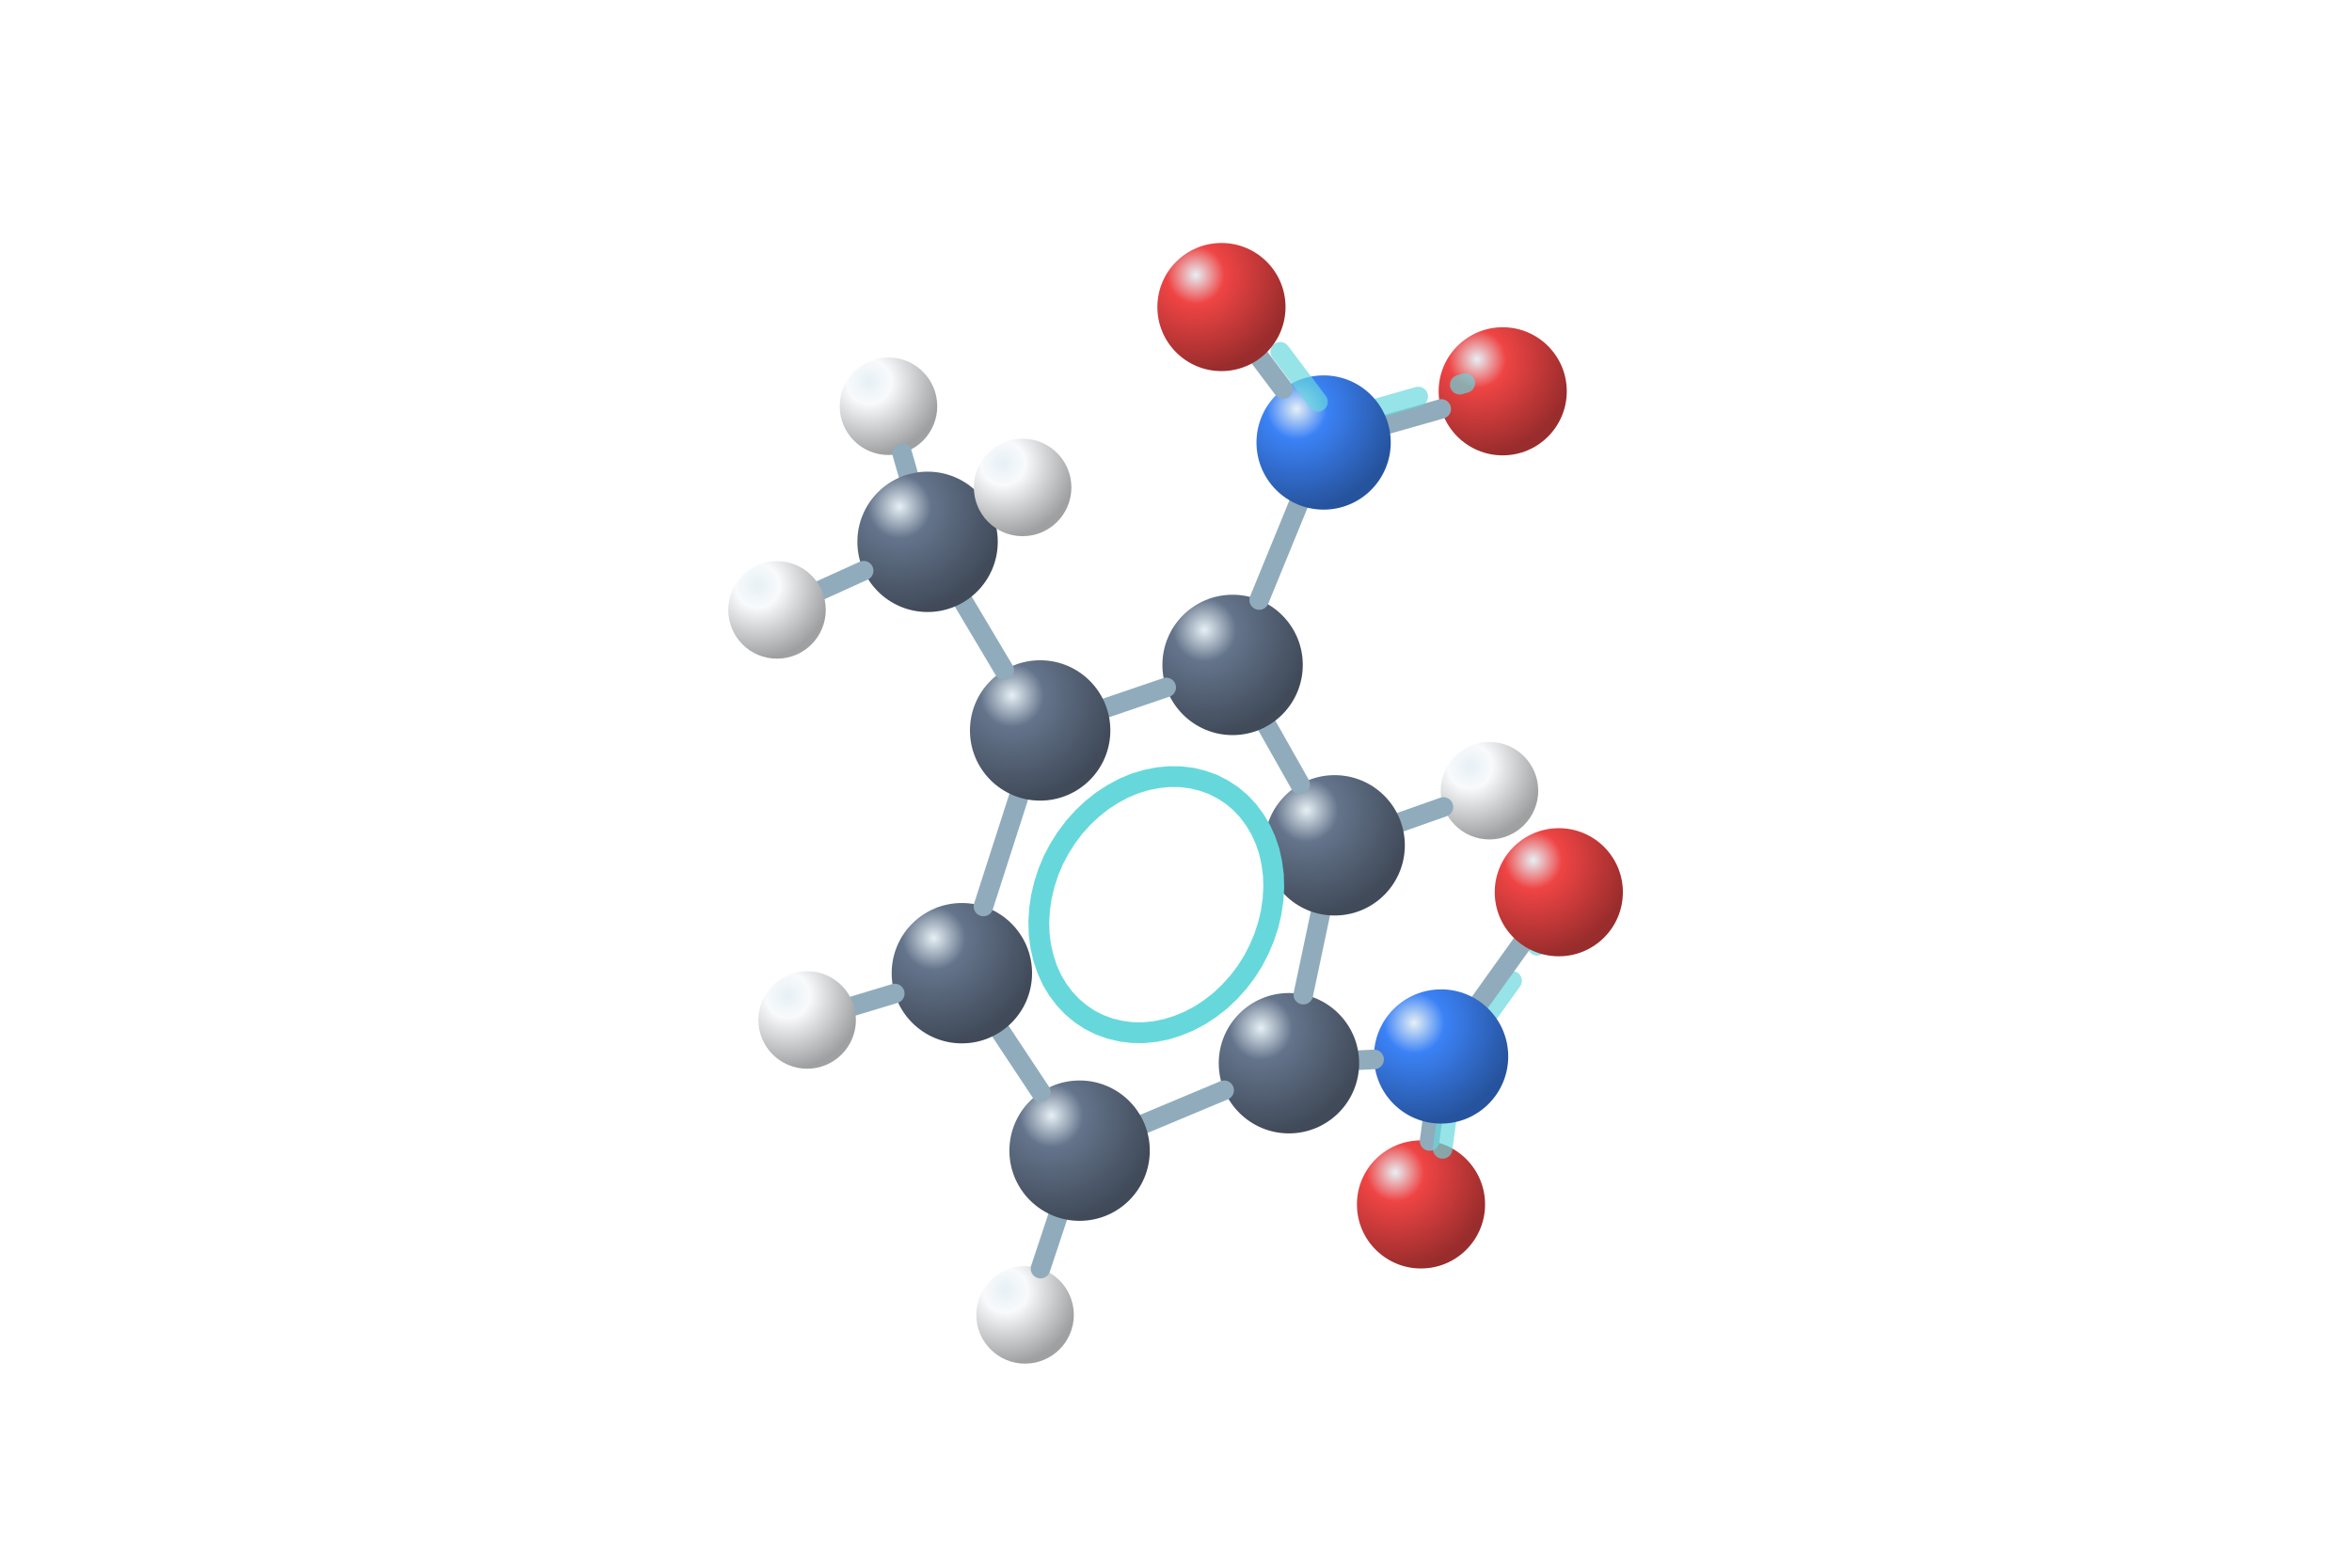
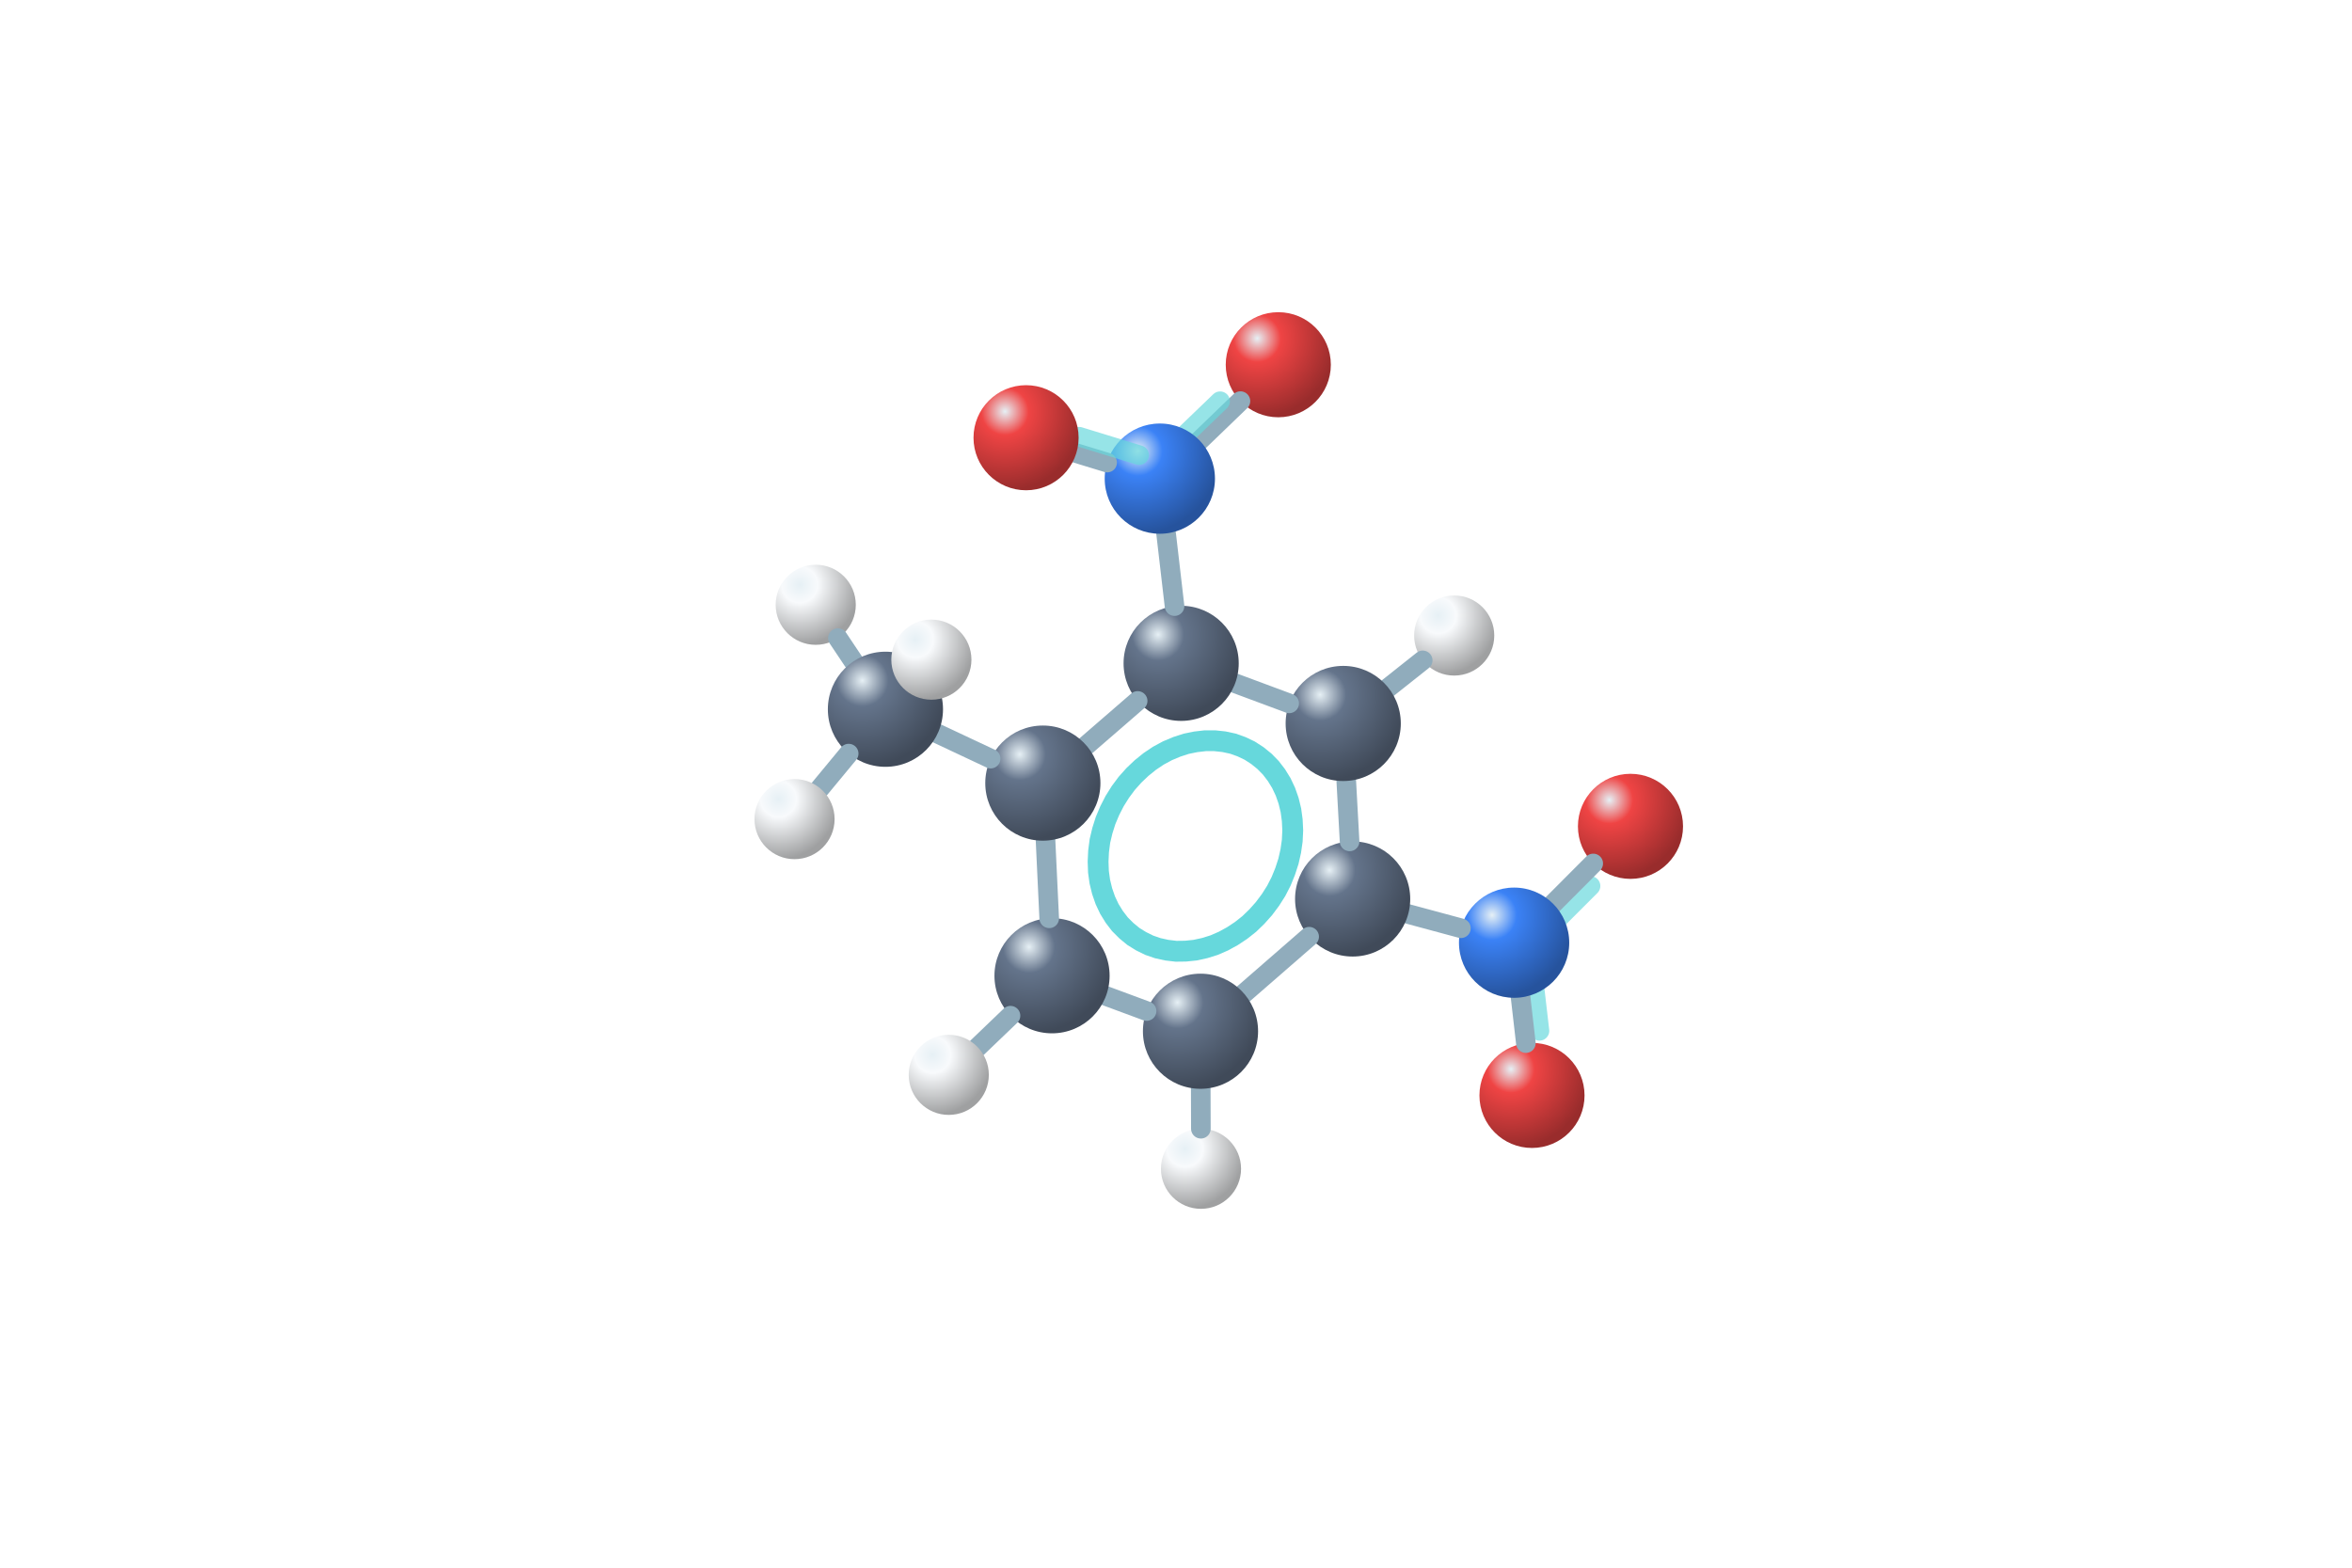
<svg xmlns="http://www.w3.org/2000/svg" viewBox="0 0 192 128">
  <defs>
    <radialGradient id="C" cx="30%" cy="25%" r="75%">
      <stop stop-color="#e6f0f5" />
      <stop offset=".3" stop-color="#64748b" />
      <stop offset="1" stop-color="#404a59" />
    </radialGradient>
    <radialGradient id="N" cx="30%" cy="25%" r="75%">
      <stop stop-color="#e6f0f5" />
      <stop offset=".3" stop-color="#3b82f6" />
      <stop offset="1" stop-color="#26539d" />
    </radialGradient>
    <radialGradient id="O" cx="30%" cy="25%" r="75%">
      <stop stop-color="#e6f0f5" />
      <stop offset=".3" stop-color="#ef4444" />
      <stop offset="1" stop-color="#992c2c" />
    </radialGradient>
    <radialGradient id="H" cx="30%" cy="25%" r="75%">
      <stop stop-color="#e6f0f5" />
      <stop offset=".3" stop-color="#f8fafc" />
      <stop offset="1" stop-color="#9fa0a1" />
    </radialGradient>
  </defs>
-   <circle cx="116" cy="98.34" r="5.23" fill="url(#O)" />
-   <path d="M116.9 91.69L116.7 93.16" stroke="#90acbc" stroke-width="1.6" stroke-linecap="round" />
-   <path data-resonance-distributed-bond="true" data-resonance-style="distributed-dashed" data-resonance-branch="1" d="M118.45 88.73L117.47 95.98" fill="none" stroke="#66d8dc" stroke-opacity="0.68" stroke-width="1.6" stroke-dasharray="5.12 3.52" stroke-linecap="round" />
-   <path data-resonance-distributed-bond="true" data-resonance-style="distributed-dashed" data-resonance-branch="0" d="M120.45 84.24L126.22 76.2" fill="none" stroke="#66d8dc" stroke-opacity="0.68" stroke-width="1.6" stroke-dasharray="5.12 3.52" stroke-linecap="round" />
-   <path d="M120.83 81.81L124.2 77.1" stroke="#90acbc" stroke-width="1.6" stroke-linecap="round" />
-   <circle cx="127.25" cy="72.85" r="5.23" fill="url(#O)" />
-   <circle cx="117.64" cy="86.26" r="5.48" fill="url(#N)" />
-   <path d="M110.94 86.56L112.17 86.5" stroke="#90acbc" stroke-width="1.6" stroke-linecap="round" />
-   <circle cx="121.59" cy="64.56" r="3.98" fill="url(#H)" />
-   <circle cx="105.22" cy="86.81" r="5.73" fill="url(#C)" />
-   <path d="M114.35 67.12L117.83 65.89" stroke="#90acbc" stroke-width="1.6" stroke-linecap="round" />
-   <path d="M107.78 74.63L106.39 81.21" stroke="#90acbc" stroke-width="1.6" stroke-linecap="round" />
-   <path d="M99.93 89.02L93.41 91.75" stroke="#90acbc" stroke-width="1.6" stroke-linecap="round" />
-   <circle cx="108.95" cy="69.02" r="5.73" fill="url(#C)" />
-   <circle cx="83.68" cy="107.36" r="3.98" fill="url(#H)" />
-   <path d="M86.33 99.39L84.94 103.58" stroke="#90acbc" stroke-width="1.6" stroke-linecap="round" />
-   <circle cx="88.13" cy="93.95" r="5.73" fill="url(#C)" />
-   <path d="M103.44 59.28L106.13 64.04" stroke="#90acbc" stroke-width="1.6" stroke-linecap="round" />
-   <circle cx="122.67" cy="31.95" r="5.23" fill="url(#O)" />
-   <path data-aromatic-ring="true" d="M89.17 66.03L88.4 66.75L87.7 67.53L87.06 68.38L86.49 69.28L85.99 70.22L85.58 71.2L85.25 72.21L85.01 73.23L84.86 74.25L84.8 75.28L84.83 76.28L84.96 77.27L85.18 78.22L85.48 79.13L85.87 80L86.35 80.8L86.9 81.53L87.52 82.19L88.21 82.77L88.96 83.27L89.76 83.67L90.61 83.98L91.49 84.19L92.4 84.31L93.33 84.32L94.27 84.23L95.21 84.04L96.14 83.75L97.06 83.37L97.95 82.9L98.8 82.34L99.62 81.7L100.38 80.98L101.09 80.19L101.73 79.35L102.3 78.45L102.79 77.5L103.2 76.52L103.53 75.52L103.77 74.5L103.92 73.47L103.98 72.45L103.95 71.44L103.82 70.46L103.61 69.5L103.3 68.59L102.91 67.73L102.43 66.93L101.88 66.19L101.26 65.53L100.57 64.95L99.82 64.46L99.02 64.05L98.18 63.75L97.29 63.53L96.38 63.42L95.45 63.41L94.52 63.5L93.57 63.69L92.64 63.97L91.73 64.35L90.84 64.83L89.98 65.39Z" fill="none" stroke="#66d8dc" stroke-width="1.7" />
-   <path d="M84.97 89.18L81.69 84.23" stroke="#90acbc" stroke-width="1.6" stroke-linecap="round" />
-   <path d="M113.32 34.62L117.65 33.39" stroke="#90acbc" stroke-width="1.6" stroke-linecap="round" />
-   <circle cx="100.62" cy="54.29" r="5.73" fill="url(#C)" />
-   <path data-resonance-distributed-bond="true" data-resonance-style="distributed-dashed" data-resonance-branch="0" d="M110.85 33.78L119.62 31.28" fill="none" stroke="#66d8dc" stroke-opacity="0.68" stroke-width="1.6" stroke-dasharray="5.12 3.52" stroke-linecap="round" />
-   <path d="M102.79 48.99L105.98 41.2" stroke="#90acbc" stroke-width="1.6" stroke-linecap="round" />
-   <path d="M90.33 57.79L95.2 56.13" stroke="#90acbc" stroke-width="1.6" stroke-linecap="round" />
-   <circle cx="108.05" cy="36.13" r="5.48" fill="url(#N)" />
-   <circle cx="78.52" cy="79.46" r="5.73" fill="url(#C)" />
-   <path d="M80.28 74.01L83.15 65.09" stroke="#90acbc" stroke-width="1.6" stroke-linecap="round" />
-   <path d="M73.04 81.12L69.7 82.13" stroke="#90acbc" stroke-width="1.6" stroke-linecap="round" />
-   <circle cx="84.91" cy="59.64" r="5.73" fill="url(#C)" />
-   <path d="M104.75 31.76L102.86 29.25" stroke="#90acbc" stroke-width="1.6" stroke-linecap="round" />
-   <path data-resonance-distributed-bond="true" data-resonance-style="distributed-dashed" data-resonance-branch="1" d="M107.59 32.81L102.59 26.18" fill="none" stroke="#66d8dc" stroke-opacity="0.68" stroke-width="1.6" stroke-dasharray="5.12 3.52" stroke-linecap="round" />
-   <circle cx="72.53" cy="33.17" r="3.98" fill="url(#H)" />
-   <circle cx="65.89" cy="83.28" r="3.98" fill="url(#H)" />
-   <path d="M81.97 54.72L78.66 49.16" stroke="#90acbc" stroke-width="1.6" stroke-linecap="round" />
-   <path d="M74.14 38.74L73.64 37" stroke="#90acbc" stroke-width="1.6" stroke-linecap="round" />
-   <circle cx="99.71" cy="25.07" r="5.23" fill="url(#O)" />
-   <circle cx="75.72" cy="44.24" r="5.73" fill="url(#C)" />
-   <path d="M70.5 46.6L67.06 48.16" stroke="#90acbc" stroke-width="1.6" stroke-linecap="round" />
-   <circle cx="63.43" cy="49.8" r="3.98" fill="url(#H)" />
-   <circle cx="83.48" cy="39.8" r="3.98" fill="url(#H)" />
+   <circle cx="125.06" cy="89.44" r="4.29" fill="url(#O)" />
+   <path data-resonance-distributed-bond="true" data-resonance-style="distributed-dashed" data-resonance-branch="1" d="M125.08 79.08L125.95 86.57" fill="none" stroke="#66d8dc" stroke-opacity="0.68" stroke-width="1.6" stroke-dasharray="5.12 3.52" stroke-linecap="round" />
+   <path d="M124.13 81.43L124.56 85.17" stroke="#90acbc" stroke-width="1.6" stroke-linecap="round" />
+   <circle cx="133.1" cy="67.47" r="4.29" fill="url(#O)" />
+   <path data-resonance-distributed-bond="true" data-resonance-style="distributed-dashed" data-resonance-branch="0" d="M126.22 75.96L131.92 70.26" fill="none" stroke="#66d8dc" stroke-opacity="0.68" stroke-width="1.6" stroke-dasharray="5.12 3.52" stroke-linecap="round" />
+   <path d="M126.78 73.79L130.06 70.5" stroke="#90acbc" stroke-width="1.6" stroke-linecap="round" />
+   <circle cx="123.6" cy="76.97" r="4.5" fill="url(#N)" />
+   <path d="M114.96 74.63L119.26 75.79" stroke="#90acbc" stroke-width="1.6" stroke-linecap="round" />
+   <circle cx="98.04" cy="95.43" r="3.27" fill="url(#H)" />
+   <circle cx="110.42" cy="73.4" r="4.7" fill="url(#C)" />
+   <path d="M98.02 88.9L98.03 92.16" stroke="#90acbc" stroke-width="1.6" stroke-linecap="round" />
+   <path d="M106.87 76.48L101.55 81.11" stroke="#90acbc" stroke-width="1.6" stroke-linecap="round" />
+   <path d="M109.9 63.77L110.17 68.7" stroke="#90acbc" stroke-width="1.6" stroke-linecap="round" />
+   <circle cx="118.71" cy="51.89" r="3.27" fill="url(#H)" />
+   <circle cx="98" cy="84.2" r="4.7" fill="url(#C)" />
+   <path d="M113.33 56.15L116.14 53.92" stroke="#90acbc" stroke-width="1.6" stroke-linecap="round" />
+   <circle cx="109.65" cy="59.07" r="4.7" fill="url(#C)" />
+   <path d="M93.6 82.55L90.28 81.32" stroke="#90acbc" stroke-width="1.6" stroke-linecap="round" />
+   <path data-aromatic-ring="true" d="M90.59 66.19L90.25 67L89.99 67.82L89.79 68.66L89.68 69.51L89.64 70.35L89.67 71.18L89.78 71.98L89.97 72.76L90.23 73.51L90.56 74.21L90.96 74.86L91.42 75.46L91.95 75.99L92.52 76.46L93.15 76.85L93.82 77.18L94.52 77.42L95.25 77.58L96.01 77.67L96.78 77.66L97.56 77.58L98.34 77.41L99.11 77.17L99.87 76.84L100.6 76.44L101.31 75.97L101.98 75.44L102.6 74.84L103.18 74.19L103.71 73.48L104.18 72.74L104.58 71.96L104.91 71.15L105.18 70.32L105.37 69.48L105.49 68.64L105.53 67.8L105.49 66.97L105.38 66.16L105.19 65.38L104.93 64.64L104.6 63.94L104.2 63.29L103.74 62.69L103.22 62.16L102.64 61.69L102.02 61.29L101.35 60.97L100.65 60.72L99.91 60.56L99.16 60.48L98.39 60.48L97.61 60.57L96.83 60.73L96.06 60.98L95.3 61.3L94.56 61.7L93.86 62.17L93.19 62.71L92.56 63.31L91.98 63.96L91.46 64.66L90.99 65.41Z" fill="none" stroke="#66d8dc" stroke-width="1.7" />
+   <path d="M100.83 55.79L105.24 57.43" stroke="#90acbc" stroke-width="1.6" stroke-linecap="round" />
+   <circle cx="85.88" cy="79.67" r="4.7" fill="url(#C)" />
+   <path d="M82.49 82.93L79.81 85.5" stroke="#90acbc" stroke-width="1.6" stroke-linecap="round" />
+   <circle cx="77.45" cy="87.76" r="3.27" fill="url(#H)" />
+   <path d="M85.65 74.98L85.35 68.63" stroke="#90acbc" stroke-width="1.6" stroke-linecap="round" />
+   <circle cx="96.42" cy="54.16" r="4.7" fill="url(#C)" />
+   <path d="M88.68 60.86L92.87 57.23" stroke="#90acbc" stroke-width="1.6" stroke-linecap="round" />
+   <path d="M95.88 49.49L95.19 43.55" stroke="#90acbc" stroke-width="1.6" stroke-linecap="round" />
+   <circle cx="85.13" cy="63.94" r="4.7" fill="url(#C)" />
+   <circle cx="104.35" cy="29.78" r="4.29" fill="url(#O)" />
+   <path d="M97.92 35.97L101.26 32.75" stroke="#90acbc" stroke-width="1.6" stroke-linecap="round" />
+   <path data-resonance-distributed-bond="true" data-resonance-style="distributed-dashed" data-resonance-branch="1" d="M95.91 36.31L101.71 30.73" fill="none" stroke="#66d8dc" stroke-opacity="0.68" stroke-width="1.6" stroke-dasharray="5.12 3.52" stroke-linecap="round" />
+   <circle cx="94.68" cy="39.08" r="4.5" fill="url(#N)" />
+   <circle cx="66.59" cy="49.38" r="3.27" fill="url(#H)" />
+   <path d="M80.87 61.94L76.53 59.9" stroke="#90acbc" stroke-width="1.6" stroke-linecap="round" />
+   <path d="M69.67 54L68.4 52.1" stroke="#90acbc" stroke-width="1.6" stroke-linecap="round" />
+   <path d="M90.38 37.77L87.86 37" stroke="#90acbc" stroke-width="1.6" stroke-linecap="round" />
+   <path data-resonance-distributed-bond="true" data-resonance-style="distributed-dashed" data-resonance-branch="0" d="M92.99 37.16L86.44 35.15" fill="none" stroke="#66d8dc" stroke-opacity="0.68" stroke-width="1.6" stroke-dasharray="5.12 3.52" stroke-linecap="round" />
+   <circle cx="72.28" cy="57.91" r="4.7" fill="url(#C)" />
+   <path d="M69.28 61.53L66.94 64.36" stroke="#90acbc" stroke-width="1.6" stroke-linecap="round" />
+   <circle cx="83.76" cy="35.74" r="4.29" fill="url(#O)" />
+   <circle cx="64.86" cy="66.88" r="3.27" fill="url(#H)" />
+   <circle cx="76.03" cy="53.86" r="3.27" fill="url(#H)" />
</svg>
